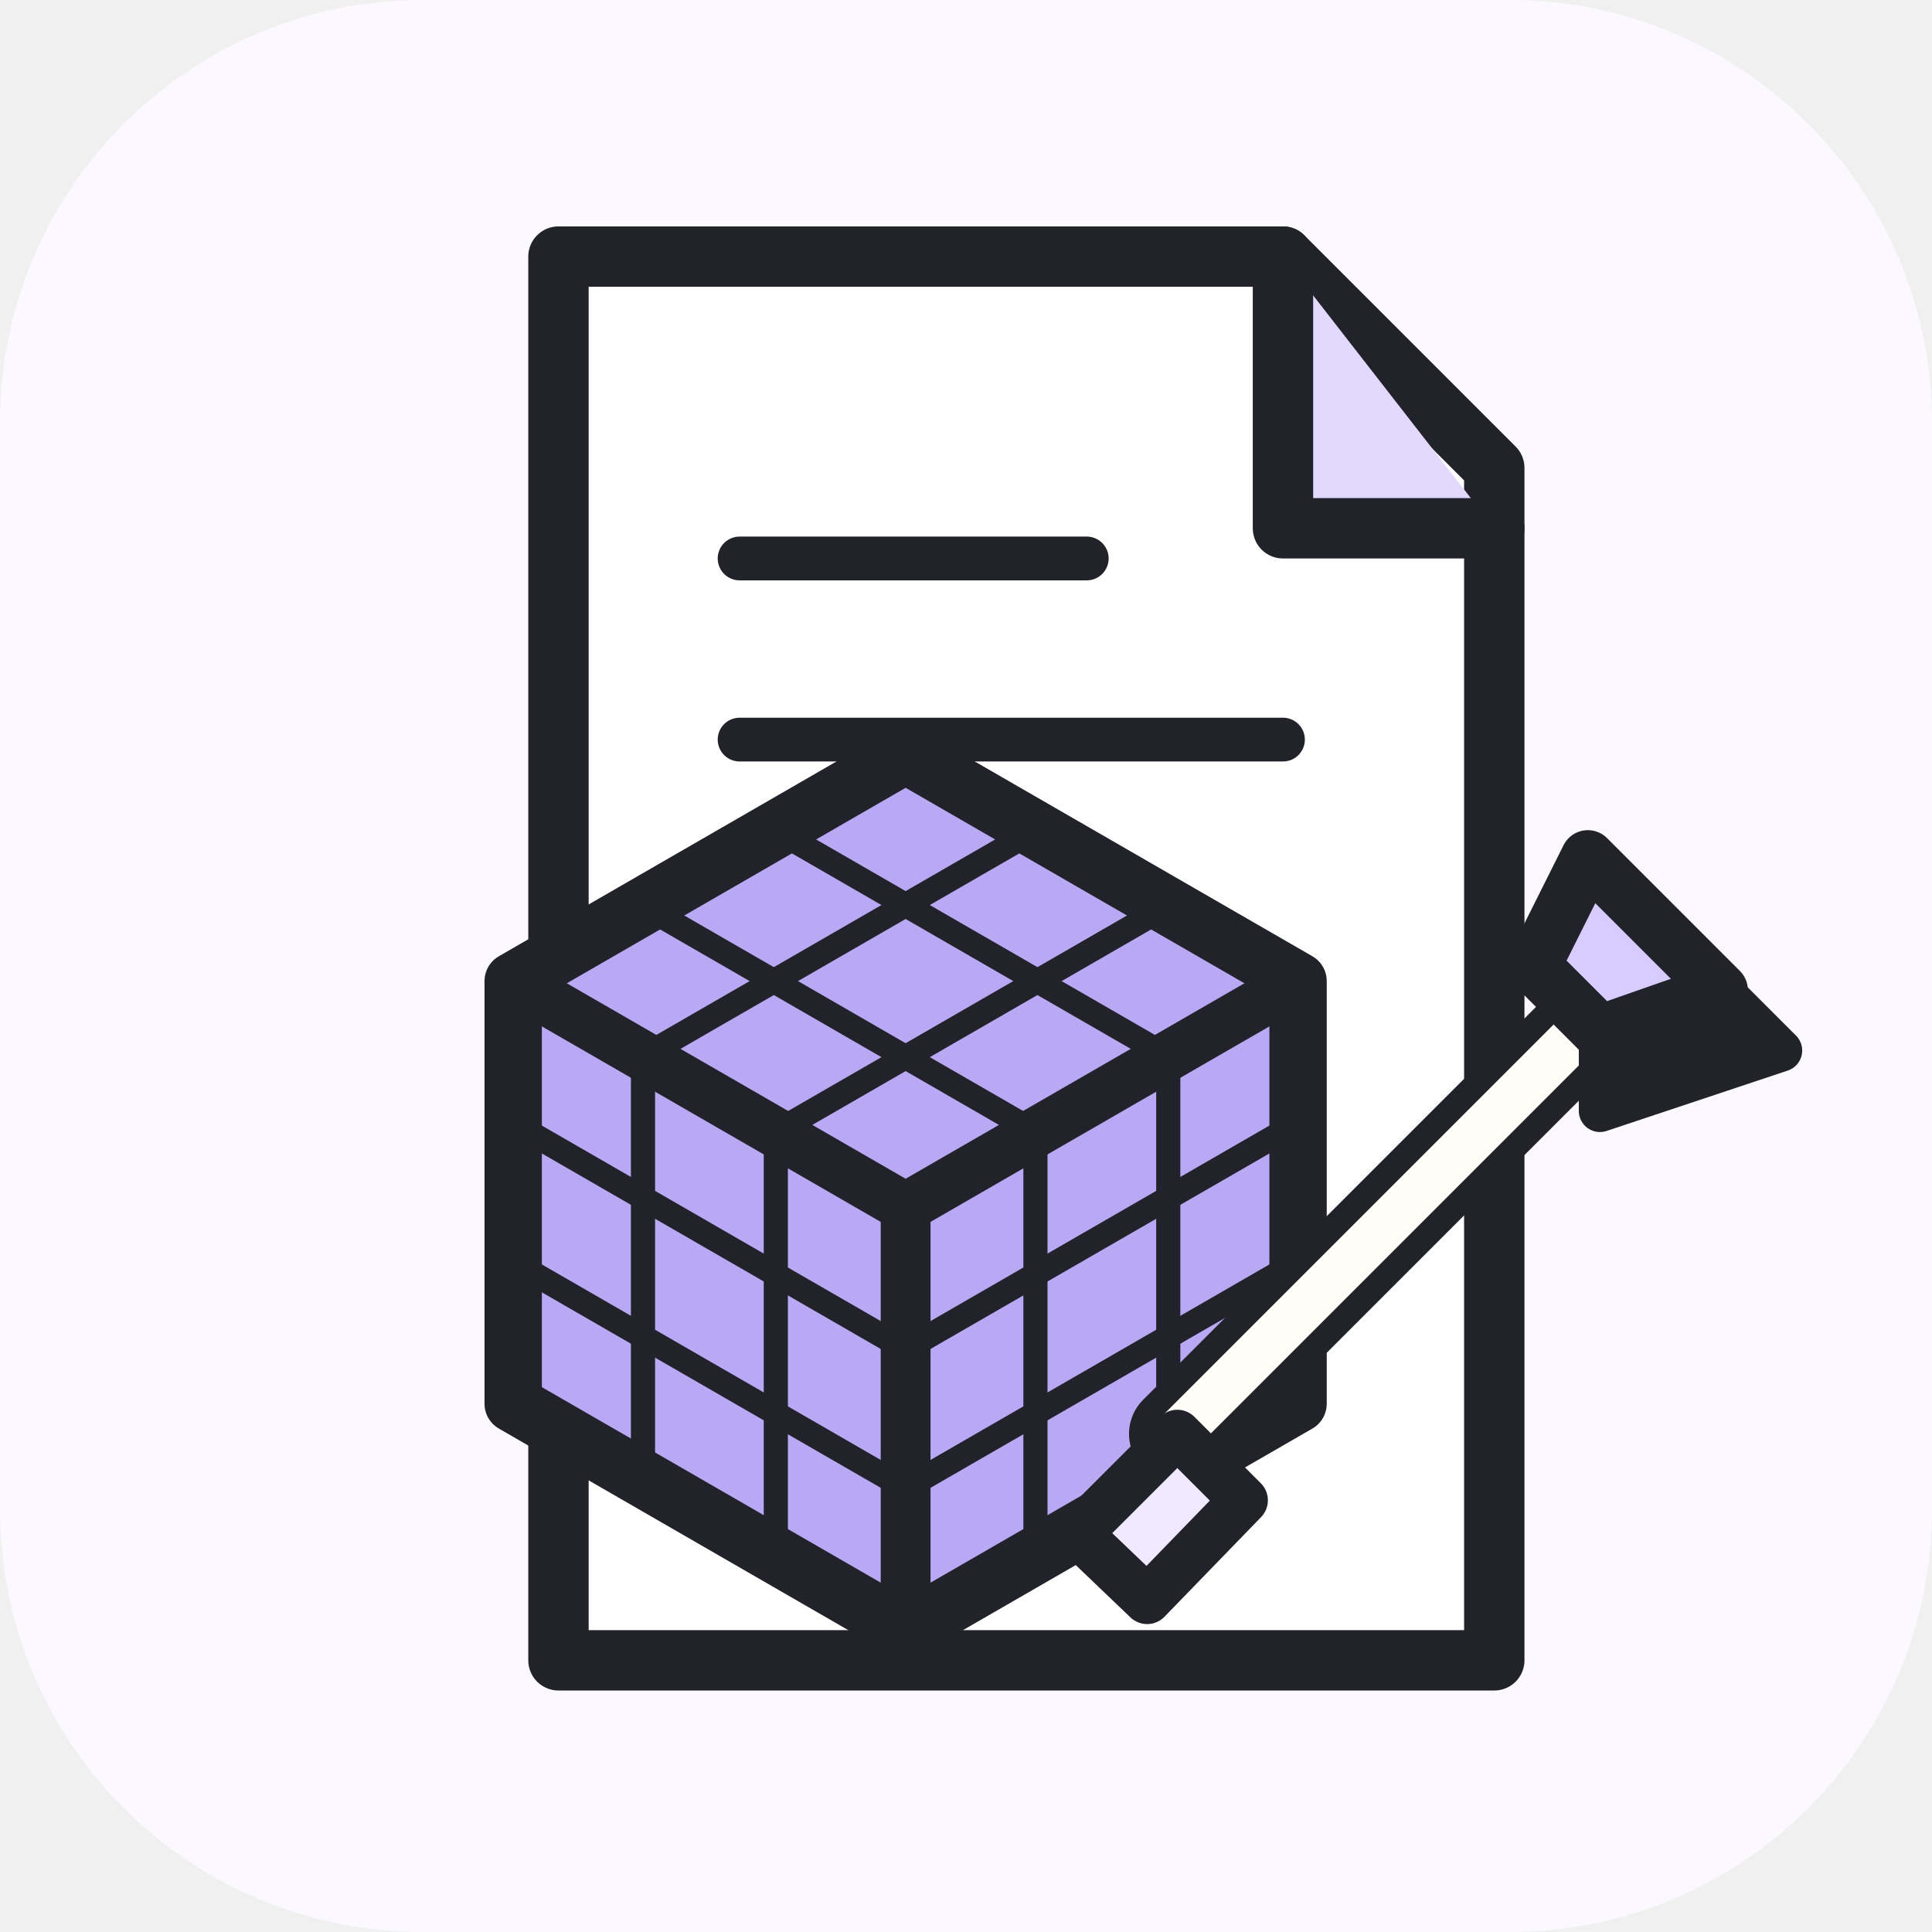
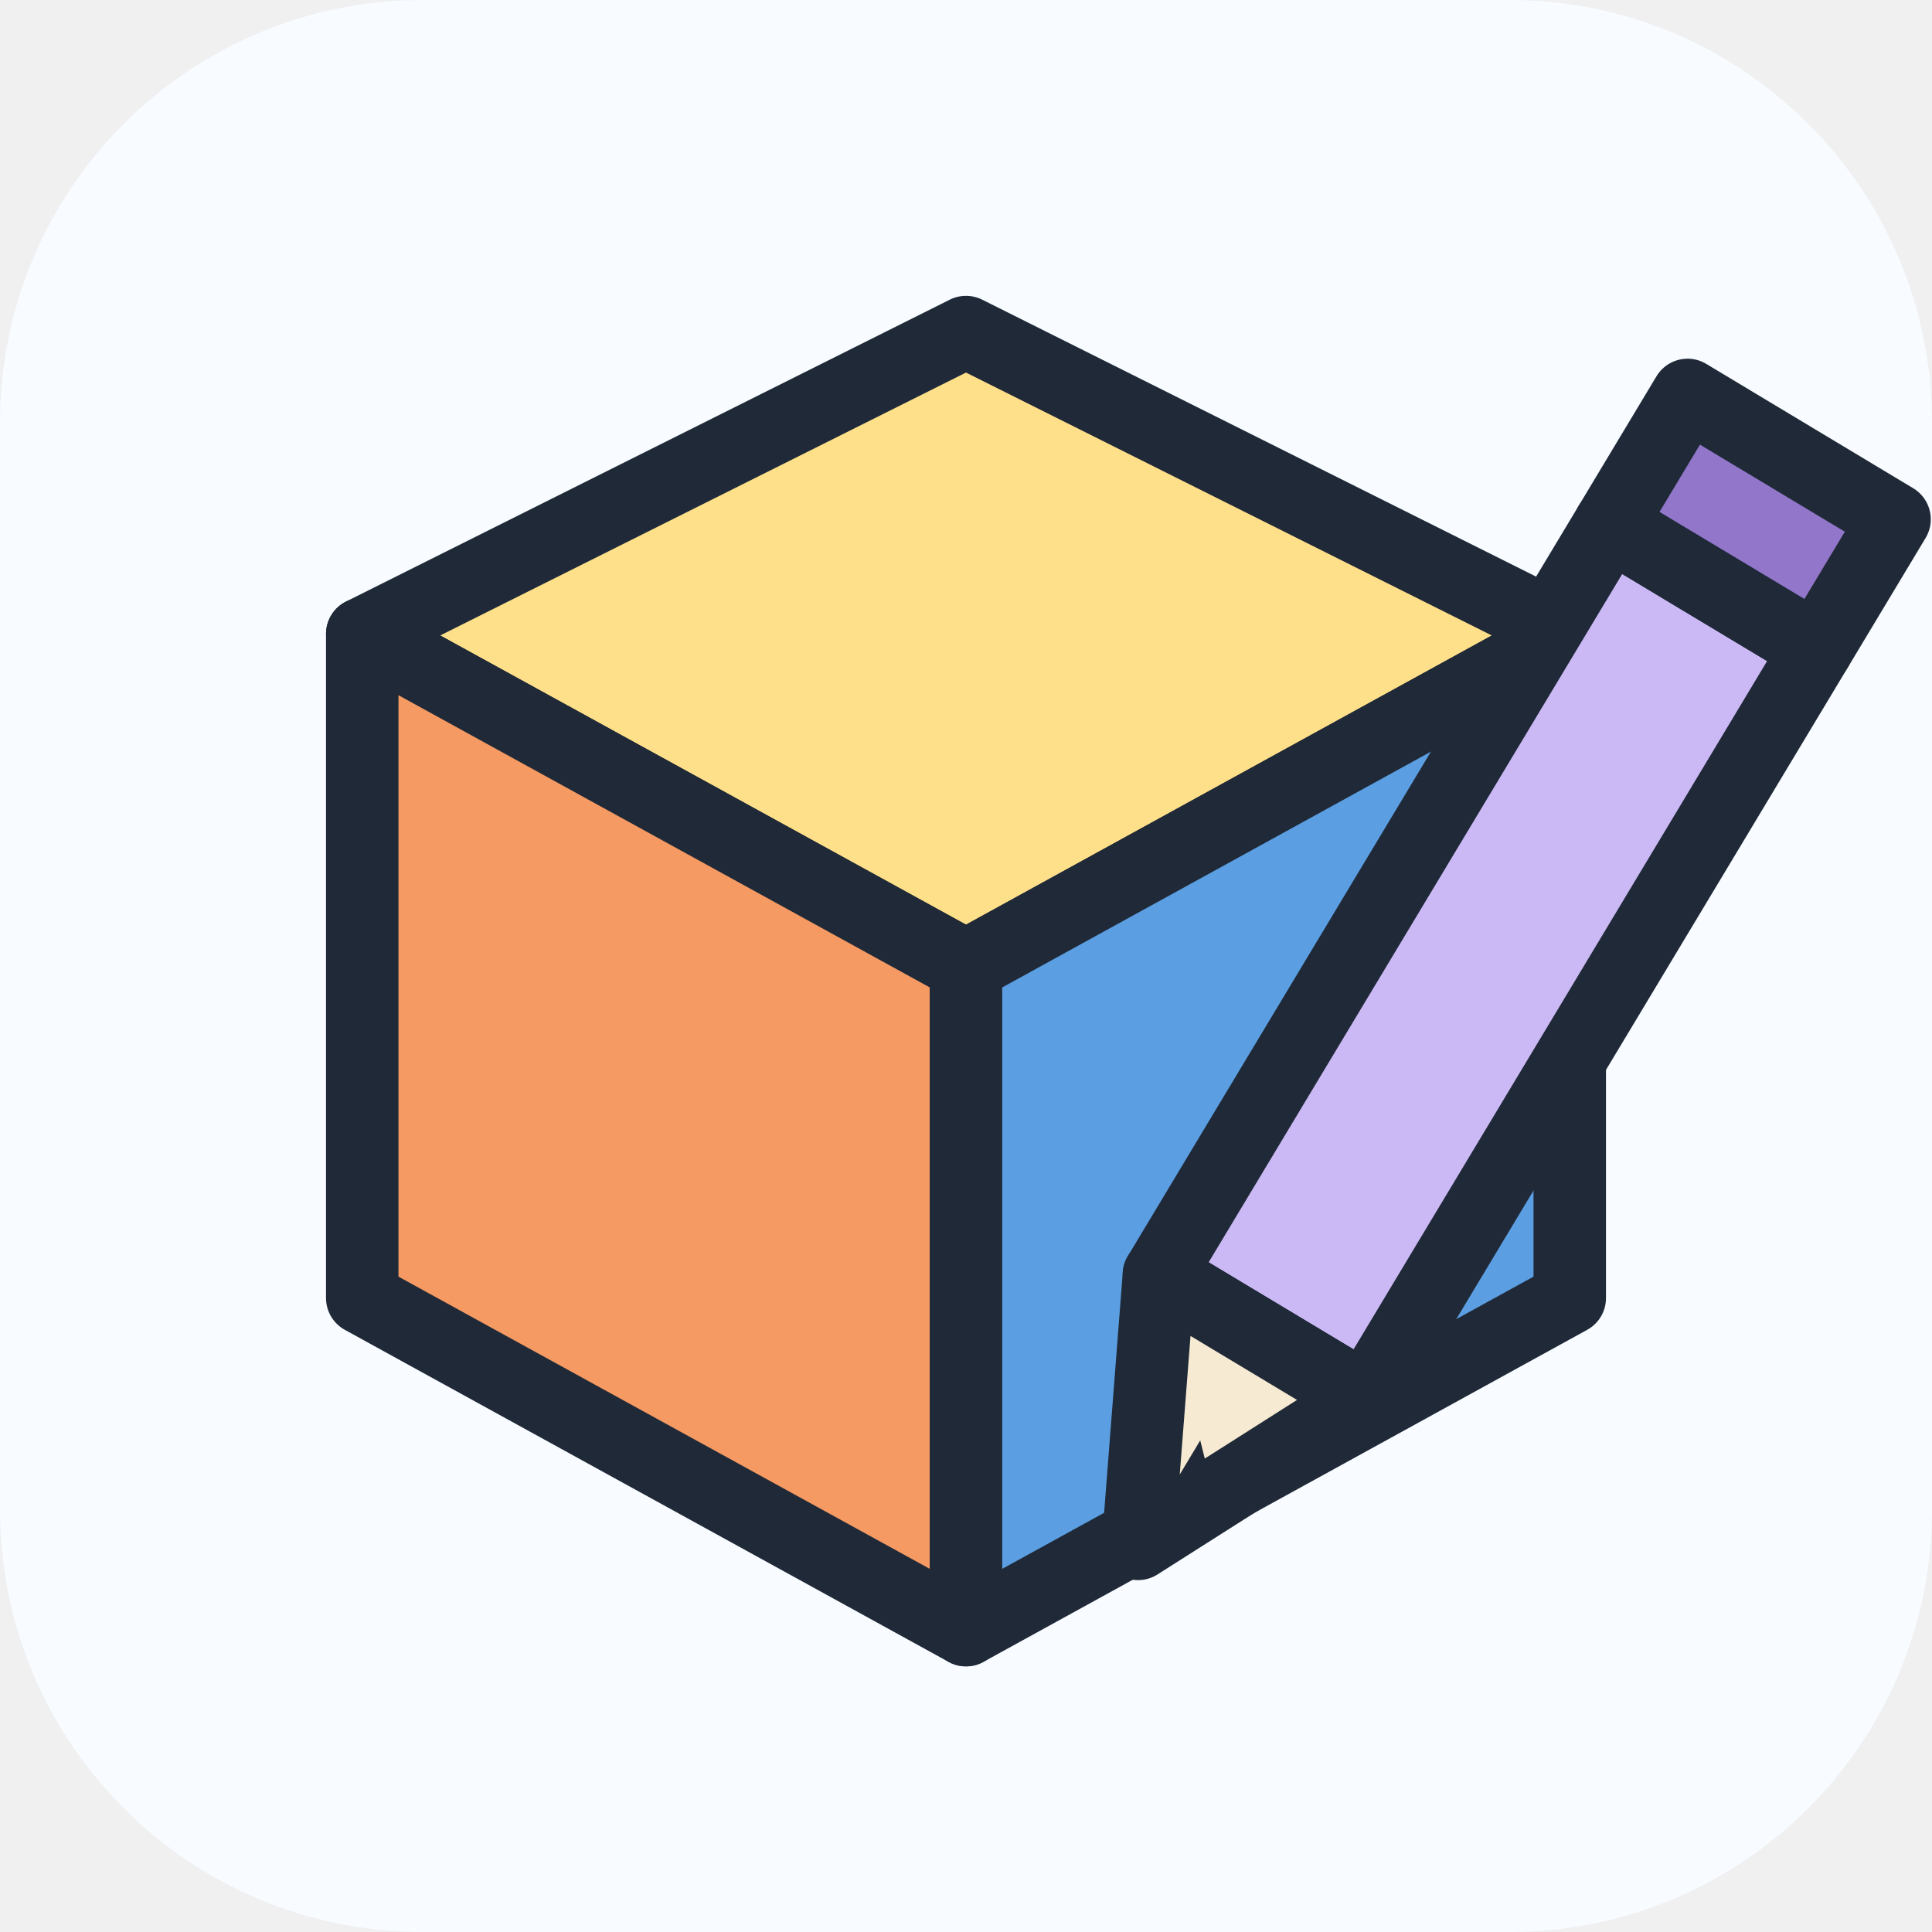
<svg xmlns="http://www.w3.org/2000/svg" viewBox="0 0 64 64" role="img" aria-label="ALG note">
-   <rect width="64" height="64" rx="14" fill="#fbf8ff" />
-   <g stroke="#22222b" stroke-linecap="round" stroke-linejoin="round">
-     <path d="M18.5 8.5h24l7 7v39.5h-31Z" fill="#ffffff" stroke-width="2" />
-     <path d="M42.5 8.5v9h7" fill="#e3d9ff" stroke-width="2" />
-     <path d="M24.5 18.5h11.5" fill="none" stroke-width="1.45" />
-     <path d="M24.5 24.5h18" fill="none" stroke-width="1.45" />
+   <rect width="64" height="64" rx="14" fill="#f8fbff" />
+   <g stroke="#1f2937" stroke-width="2.4" stroke-linejoin="round">
+     <path d="M32 11 52 21 32 32 12 21Z" fill="#ffe08a" />
+     <path d="M12 21 32 32v22L12 43Z" fill="#f59a62" />
+     <path d="m32 32 20-11v22L32 54Z" fill="#5b9ee1" />
  </g>
-   <g stroke="#22222b" stroke-linecap="round" stroke-linejoin="round">
-     <path d="M30 25 43 32.5v14L30 54 17 46.5v-14Z" fill="#b9a8f3" stroke-width="1.9" />
-     <path d="M17 32.5 30 40l13-7.5" fill="none" stroke-width="1.65" />
-     <path d="M30 40v14" fill="none" stroke-width="1.65" />
-     <path d="M21.3 35 34.3 27.5" fill="none" stroke-width=".8" />
-     <path d="M25.7 37.5 38.7 30" fill="none" stroke-width=".8" />
-     <path d="M21.3 30 34.3 37.5" fill="none" stroke-width=".8" />
-     <path d="M25.7 27.5 38.7 35" fill="none" stroke-width=".8" />
-     <path d="M21.3 35v14" fill="none" stroke-width=".8" />
-     <path d="M25.7 37.5v14" fill="none" stroke-width=".8" />
-     <path d="M17 37.2 30 44.7" fill="none" stroke-width=".8" />
-     <path d="M17 41.8 30 49.3" fill="none" stroke-width=".8" />
-     <path d="M34.3 37.5v14" fill="none" stroke-width=".8" />
-     <path d="M38.7 35v14" fill="none" stroke-width=".8" />
-     <path d="M30 44.7 43 37.2" fill="none" stroke-width=".8" />
-     <path d="M30 49.3 43 41.8" fill="none" stroke-width=".8" />
-   </g>
-   <g stroke="#22222b" stroke-linecap="round" stroke-linejoin="round">
-     <path d="M39 47.5 53 33.5" fill="none" stroke-width="3.2" />
-     <path d="M39 47.5 53 33.5" fill="none" stroke="#fffdf8" stroke-width="1.55" />
-     <path d="M52.6 28.4 57 32.8 53 34.2 50.8 32Z" fill="#d8ccff" stroke-width="1.8" />
-     <path d="M57 32.8 59 34.8 53 36.8 53 34.2Z" fill="#22222b" stroke-width="1.4" />
-     <path d="M35.7 50.8 39 47.5 41.2 49.7 38 53Z" fill="#f0e9ff" stroke-width="1.6" />
+   <g transform="rotate(31 48 34)" stroke="#1f2937" stroke-width="2.4" stroke-linejoin="round">
+     <path d="M44 17h8v29h-8Z" fill="#cbb9f5" />
+     <path d="M44 12h8v5h-8Z" fill="#9276c9" />
+     <path d="M44 46h8l-4 8Z" fill="#f7ead2" />
+     <path d="m48 50 2 2-2 2Z" fill="#1f2937" stroke="none" />
  </g>
</svg>
